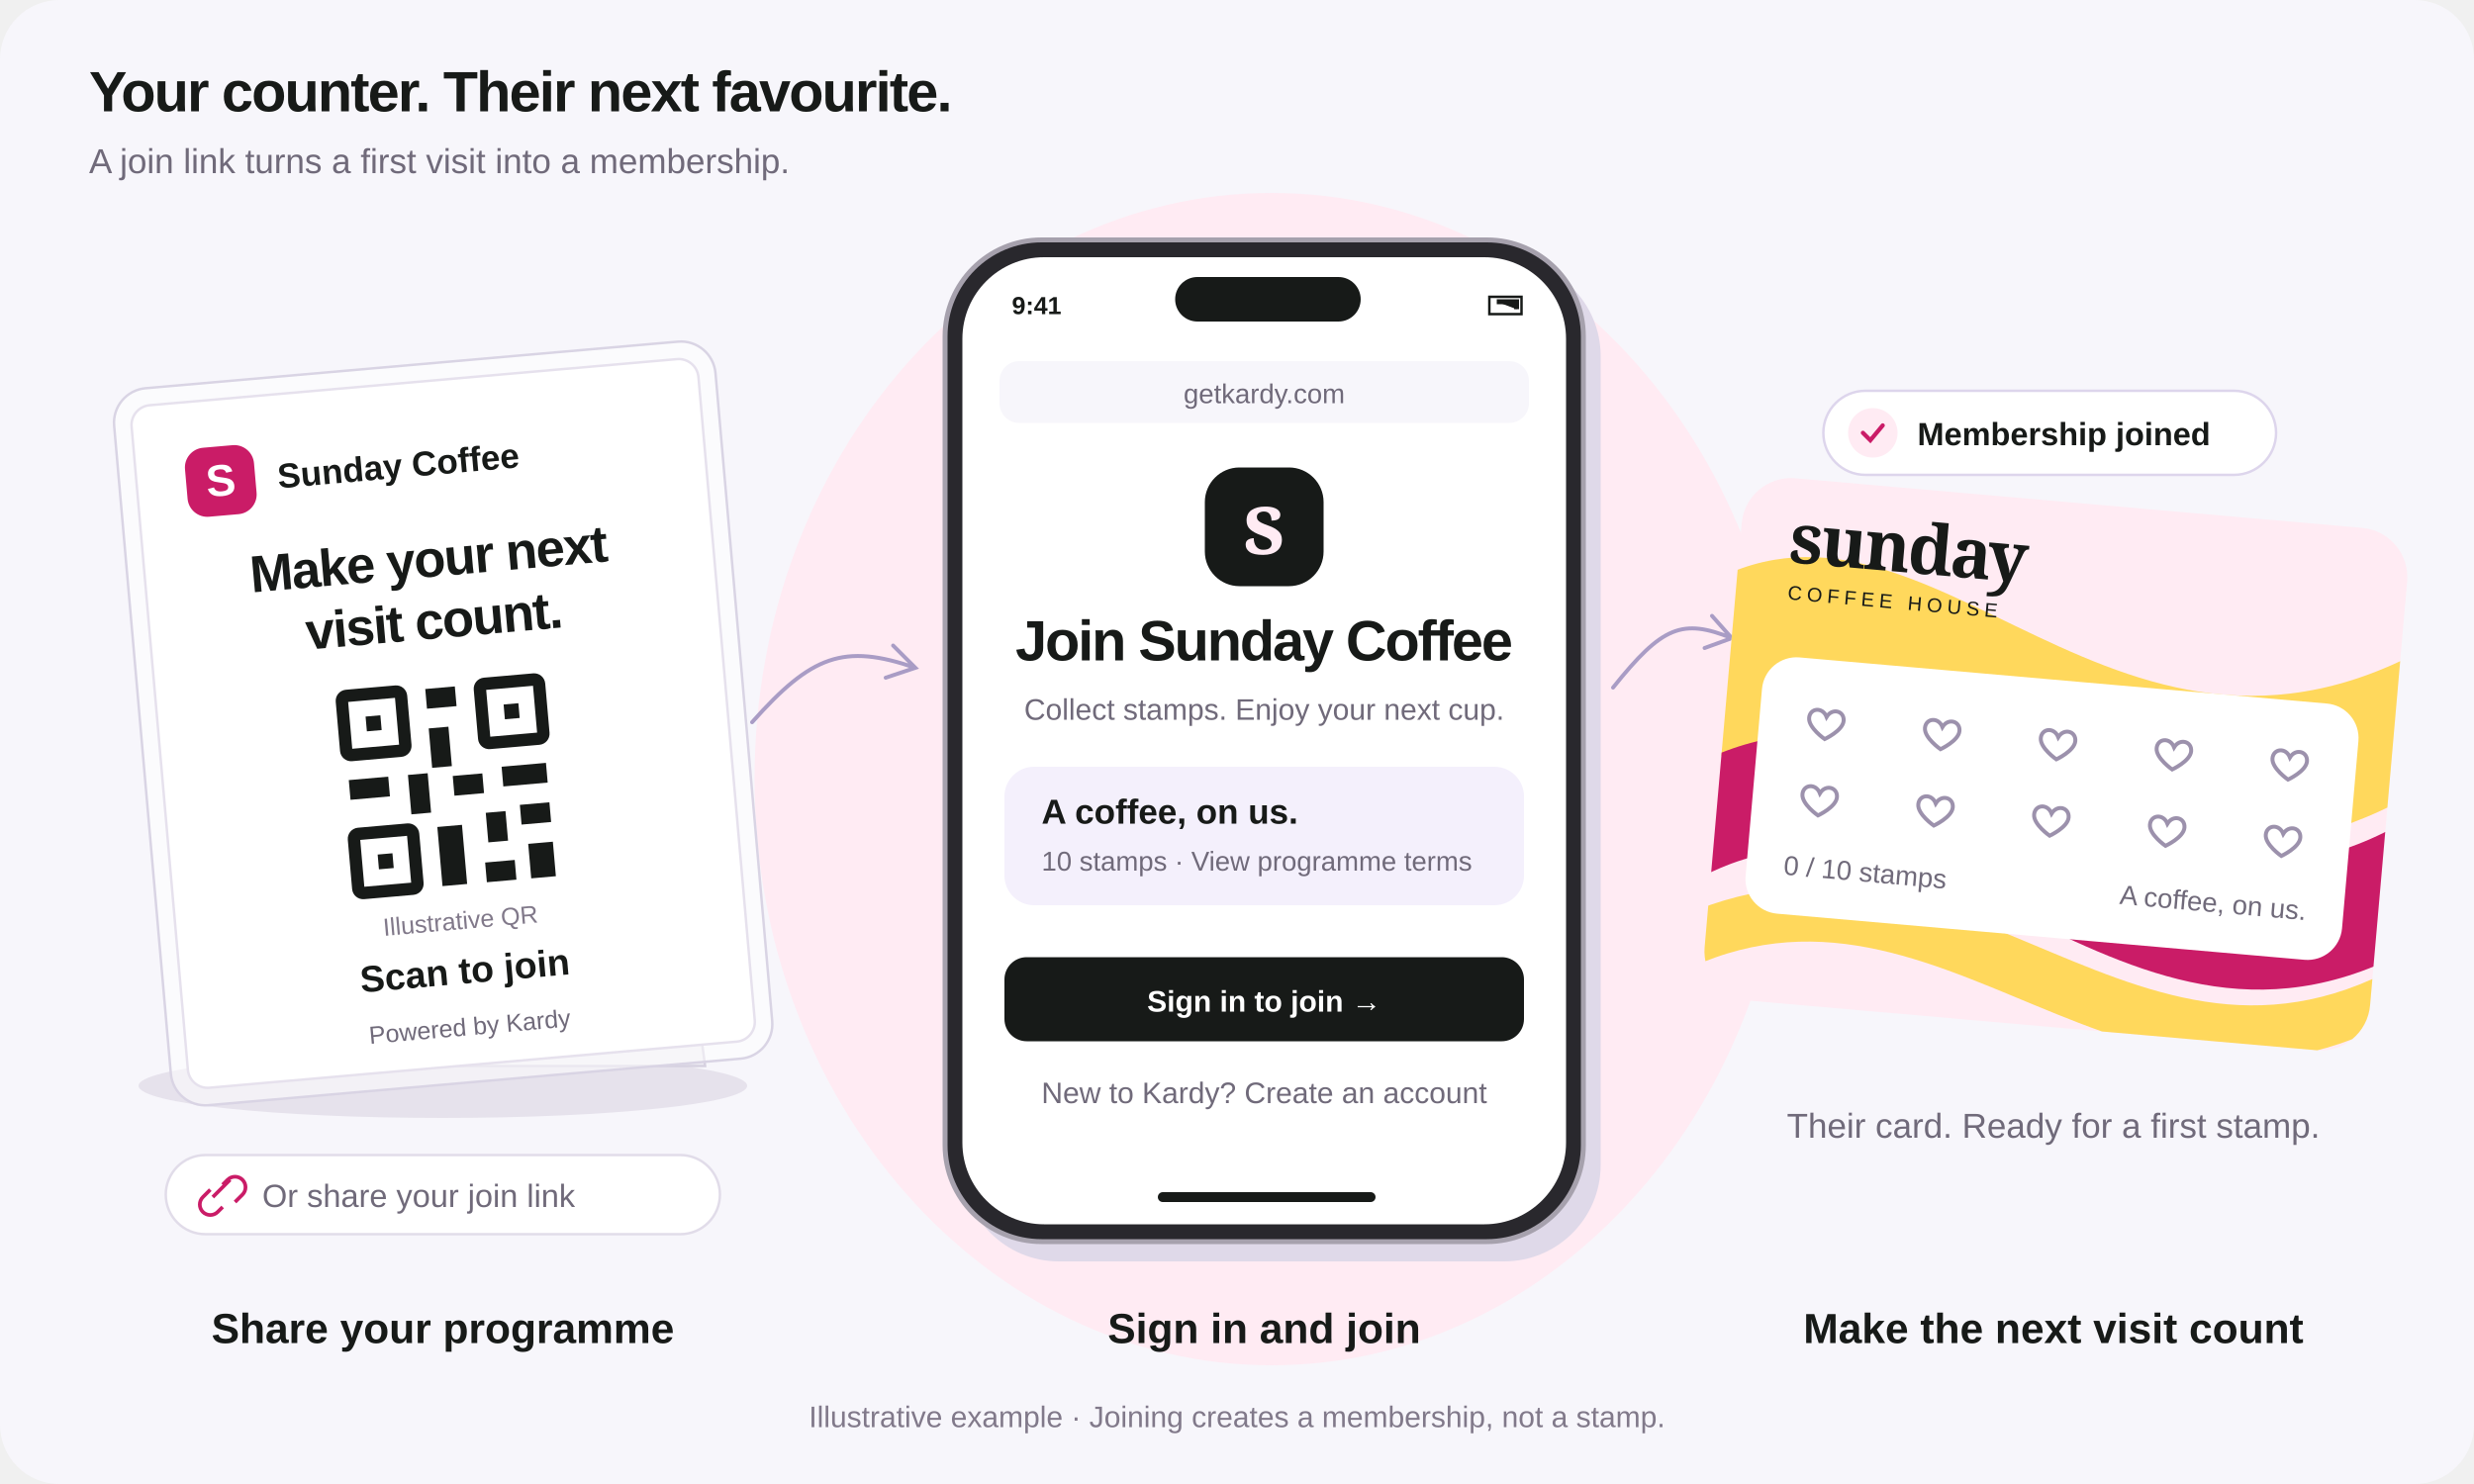
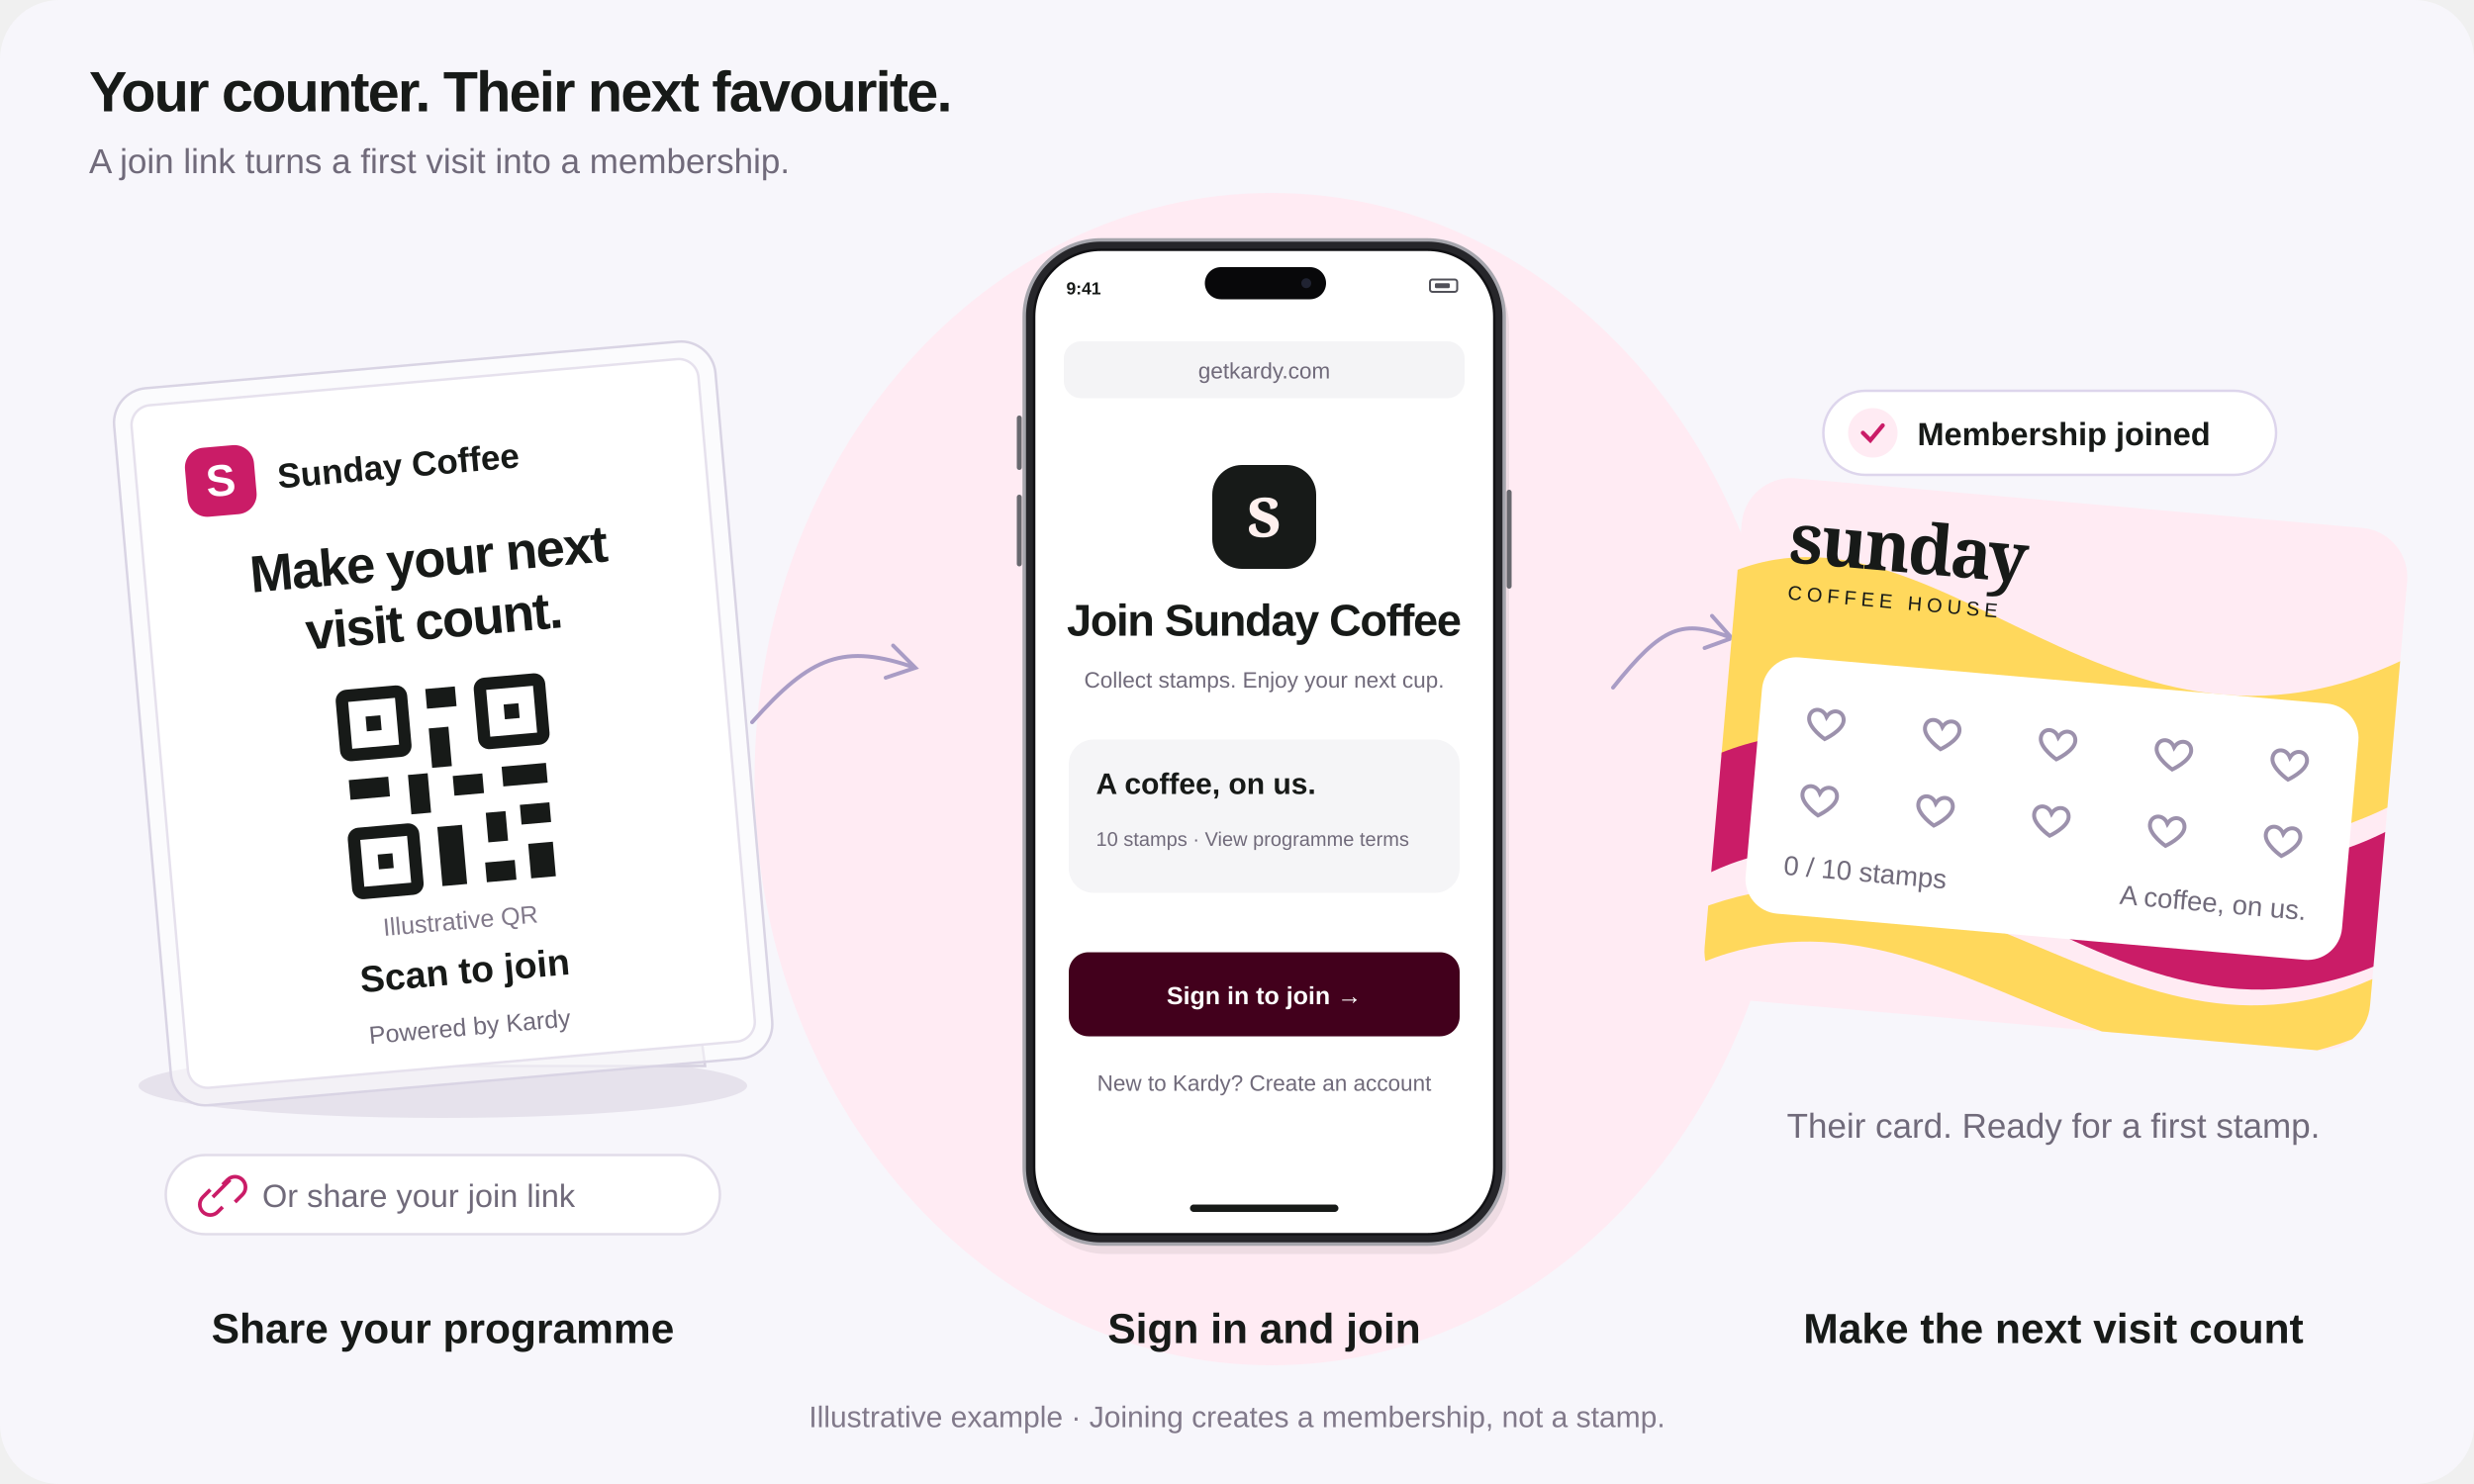
<svg xmlns="http://www.w3.org/2000/svg" viewBox="0 0 1000 600" fill="none" role="img" aria-labelledby="title desc">
  <defs>
    <clipPath id="card">
      <rect width="270" height="212" rx="20" />
    </clipPath>
    <g id="heart" fill="none" stroke="#9C91AC" stroke-width="1.6">
      <path d="M0 3C0-1 5-2 7 2c2-4 7-3 7 1 0 4-7 8-7 8S0 7 0 3Z" />
    </g>
    <g id="finder" fill="none" stroke="#171A18" stroke-width="5">
      <rect width="24" height="24" rx="2" />
      <rect x="9" y="9" width="6" height="6" fill="#171A18" stroke="none" />
    </g>
  </defs>
  <rect width="1000" height="600" rx="24" fill="#F7F6FB" />
  <ellipse cx="514" cy="315" rx="209" ry="237" fill="#ffebf3" />
  <g font-family="Arial, Helvetica, sans-serif" fill="#171A18">
    <text x="36" y="45" font-size="23" font-weight="700" letter-spacing="-.7">Your counter. Their next favourite.</text>
    <text x="36" y="70" font-size="14" fill="#706A7A">A join link turns a first visit into a membership.</text>
    <ellipse cx="179" cy="439" rx="123" ry="13" fill="#E6E2EC" />
    <path d="m95 420 17-177h148l25 188H88Z" fill="#EEECF3" stroke="#D6D1E0" />
    <g transform="translate(64 154) rotate(-5 115 137)">
      <rect x="-7" y="-7" width="244" height="291" rx="14" fill="white" fill-opacity=".5" stroke="#D9D4E4" />
      <rect width="230" height="277" rx="8" fill="white" stroke="#E6E1ED" />
      <rect x="20" y="19" width="28" height="28" rx="8" fill="#ca1c67" />
      <text x="34" y="39" text-anchor="middle" font-size="18" font-weight="700" fill="white">S</text>
      <text x="57" y="38" font-size="14" font-weight="700">Sunday Coffee</text>
      <text x="115" y="79" text-anchor="middle" font-size="21" font-weight="700" letter-spacing="-.6">Make your next</text>
      <text x="115" y="104" text-anchor="middle" font-size="21" font-weight="700" letter-spacing="-.6">visit count.</text>
      <g transform="translate(75 124)">
        <use href="#finder" />
        <use href="#finder" x="56" />
        <use href="#finder" y="56" />
        <path d="M34 0h12v8H34zM34 16h8v16h-8zM0 34h16v8H0zM24 34h8v16h-8zM42 36h12v8H42zM62 34h18v8H62zM34 56h10v24H34zM54 52h8v12h-8zM68 50h12v8H68zM52 72h12v8H52zM70 66h10v14H70z" fill="#171A18" />
      </g>
      <text x="115" y="222" text-anchor="middle" font-size="10" fill="#81798A">Illustrative QR</text>
      <text x="115" y="244" text-anchor="middle" font-size="15" font-weight="700">Scan to join</text>
      <text x="115" y="265" text-anchor="middle" font-size="10" fill="#706A7A">Powered by Kardy</text>
    </g>
    <rect x="67" y="467" width="224" height="32" rx="16" fill="white" stroke="#E1DCE9" />
    <path d="m86 484 7-7m-3 11-2 2a4 4 0 0 1-6-6l3-3m5-2 2-2a4 4 0 0 1 6 6l-3 3" fill="none" stroke="#ca1c67" stroke-width="1.5" />
    <text x="106" y="488" font-size="13" fill="#706A7A">Or share your join link</text>
    <path d="M304 292c24-27 37-32 66-22m-9-9 9 9-12 4" fill="none" stroke="#A99CC5" stroke-width="1.6" stroke-linecap="round" />
-     <rect x="389" y="105" width="258" height="405" rx="39" fill="#DFD9E9" />
-     <rect x="382" y="97" width="258" height="405" rx="39" fill="#29282D" stroke="#A6A1AD" stroke-width="2" />
-     <rect x="389" y="104" width="244" height="391" rx="33" fill="white" />
-     <rect x="475" y="112" width="75" height="18" rx="9" fill="#171A18" />
-     <text x="409" y="127" font-size="10" font-weight="700">9:41</text>
-     <path d="M602 120h13v7h-13z" fill="none" stroke="#171A18" />
-     <path d="M605 122h8v3" stroke="#171A18" stroke-width="2" />
-     <rect x="404" y="146" width="214" height="25" rx="8" fill="#F7F6FB" />
-     <text x="511" y="163" text-anchor="middle" font-size="11" fill="#706A7A">getkardy.com</text>
-     <rect x="487" y="189" width="48" height="48" rx="14" fill="#171A18" />
-     <text x="511" y="224" text-anchor="middle" font-family="Georgia, serif" font-size="35" font-weight="700" fill="#ffebf3">s</text>
-     <text x="511" y="267" text-anchor="middle" font-size="23" font-weight="700" letter-spacing="-.8">Join Sunday Coffee</text>
-     <text x="511" y="291" text-anchor="middle" font-size="12" fill="#706A7A">Collect stamps. Enjoy your next cup.</text>
-     <rect x="406" y="310" width="210" height="56" rx="12" fill="#F4F0FC" />
-     <text x="421" y="333" font-size="14" font-weight="700">A coffee, on us.</text>
-     <text x="421" y="352" font-size="11" fill="#706A7A">10 stamps · View programme terms</text>
-     <rect x="406" y="387" width="210" height="34" rx="9" fill="#171A18" />
-     <text x="511" y="409" text-anchor="middle" font-size="12" font-weight="700" fill="white">Sign in to join →</text>
-     <text x="511" y="446" text-anchor="middle" font-size="12" fill="#706A7A">New to Kardy? Create an account</text>
-     <rect x="468" y="482" width="88" height="4" rx="2" fill="#171A18" />
+     <rect x="416" y="101" width="194" height="406" rx="31" fill="#242429" opacity=".08" />
+     <rect x="414" y="97" width="194" height="406" rx="31" fill="#26262A" stroke="#A5A5AC" stroke-width="1.4" />
+     <rect x="418" y="101" width="186" height="398" rx="27" fill="#FFFFFF" stroke="#111114" stroke-width="1" />
+     <rect x="487" y="108" width="49" height="13" rx="6.5" fill="#08080A" />
+     <circle cx="528" cy="114.5" r="2" fill="#202332" />
+     <path d="M412 169v20m0 12v27m198-29v38" stroke="#68686E" stroke-width="2" stroke-linecap="round" />
+     <text x="431" y="119" font-size="7" font-weight="600">9:41</text>
+     <rect x="578" y="113" width="11" height="5" rx="1" fill="none" stroke="#515159" stroke-width=".8" />
+     <rect x="580" y="114.5" width="6" height="2" rx=".5" fill="#515159" />
+     <rect x="430" y="138" width="162" height="23" rx="7" fill="#F4F4F6" />
+     <text x="511" y="153" text-anchor="middle" font-size="9" fill="#706A7A">getkardy.com</text>
+     <rect x="490" y="188" width="42" height="42" rx="12" fill="#171A18" />
+     <text x="511" y="217" text-anchor="middle" font-family="Georgia, serif" font-size="29" font-weight="700" fill="#FFF0EE">s</text>
+     <text x="511" y="257" text-anchor="middle" font-size="18" font-weight="700" letter-spacing="-.5">Join Sunday Coffee</text>
+     <text x="511" y="278" text-anchor="middle" font-size="9" fill="#706A7A">Collect stamps. Enjoy your next cup.</text>
+     <rect x="432" y="299" width="158" height="62" rx="10" fill="#F5F5F7" />
+     <text x="443" y="321" font-size="12" font-weight="600">A coffee, on us.</text>
+     <text x="443" y="342" font-size="8" fill="#706A7A">10 stamps · View programme terms</text>
+     <rect x="432" y="385" width="158" height="34" rx="8" fill="#42001C" />
+     <text x="511" y="406" text-anchor="middle" font-size="10" font-weight="600" fill="white">Sign in to join →</text>
+     <text x="511" y="441" text-anchor="middle" font-size="9" fill="#706A7A">New to Kardy? Create an account</text>
+     <rect x="481" y="487" width="60" height="3" rx="1.5" fill="#171A18" />
    <path d="M652 278c20-25 28-28 48-20m-8-9 8 9-11 4" fill="none" stroke="#A99CC5" stroke-width="1.6" stroke-linecap="round" />
    <g transform="translate(696 203) rotate(5 135 106)">
      <g clip-path="url(#card)">
        <rect width="270" height="212" fill="#ffebf3" />
        <path d="M-15 48C74-18 162 136 290 39v59C167 194 81 52-15 124Z" fill="#FFD85C" />
        <path d="M-15 122c104-72 194 80 305-15v57C172 249 84 92-15 172Z" fill="#ca1c67" />
        <path d="M-15 183c115-68 196 70 305-15v22c-112 86-200-55-305 17Z" fill="#FFD85C" />
      </g>
      <text x="20" y="34" font-family="Georgia, serif" font-size="28" font-weight="700" letter-spacing="-1">sunday</text>
      <text x="21" y="49" font-size="8" letter-spacing="2">COFFEE HOUSE</text>
      <rect x="14" y="72" width="242" height="104" rx="14" fill="white" />
      <use href="#heart" x="34" y="93" />
      <use href="#heart" x="81" y="93" />
      <use href="#heart" x="128" y="93" />
      <use href="#heart" x="175" y="93" />
      <use href="#heart" x="222" y="93" />
      <use href="#heart" x="34" y="124" />
      <use href="#heart" x="81" y="124" />
      <use href="#heart" x="128" y="124" />
      <use href="#heart" x="175" y="124" />
      <use href="#heart" x="222" y="124" />
      <text x="29" y="160" font-size="11" fill="#706A7A">0 / 10 stamps</text>
      <text x="241" y="160" text-anchor="end" font-size="11" fill="#706A7A">A coffee, on us.</text>
    </g>
    <rect x="737" y="158" width="183" height="34" rx="17" fill="white" stroke="#DDD5EC" />
    <circle cx="757" cy="175" r="10" fill="#ffebf3" />
    <path d="m753 175 3 3 5-6" fill="none" stroke="#ca1c67" stroke-width="1.7" stroke-linecap="round" />
    <text x="775" y="180" font-size="13" font-weight="700">Membership joined</text>
    <text x="830" y="460" text-anchor="middle" font-size="14" fill="#706A7A">Their card. Ready for a first stamp.</text>
    <g font-size="17" font-weight="700">
      <text x="179" y="543" text-anchor="middle">Share your programme</text>
      <text x="511" y="543" text-anchor="middle">Sign in and join</text>
      <text x="830" y="543" text-anchor="middle">Make the next visit count</text>
    </g>
    <text x="500" y="577" text-anchor="middle" font-size="12" fill="#81798A">Illustrative example · Joining creates a membership, not a stamp.</text>
  </g>
</svg>
